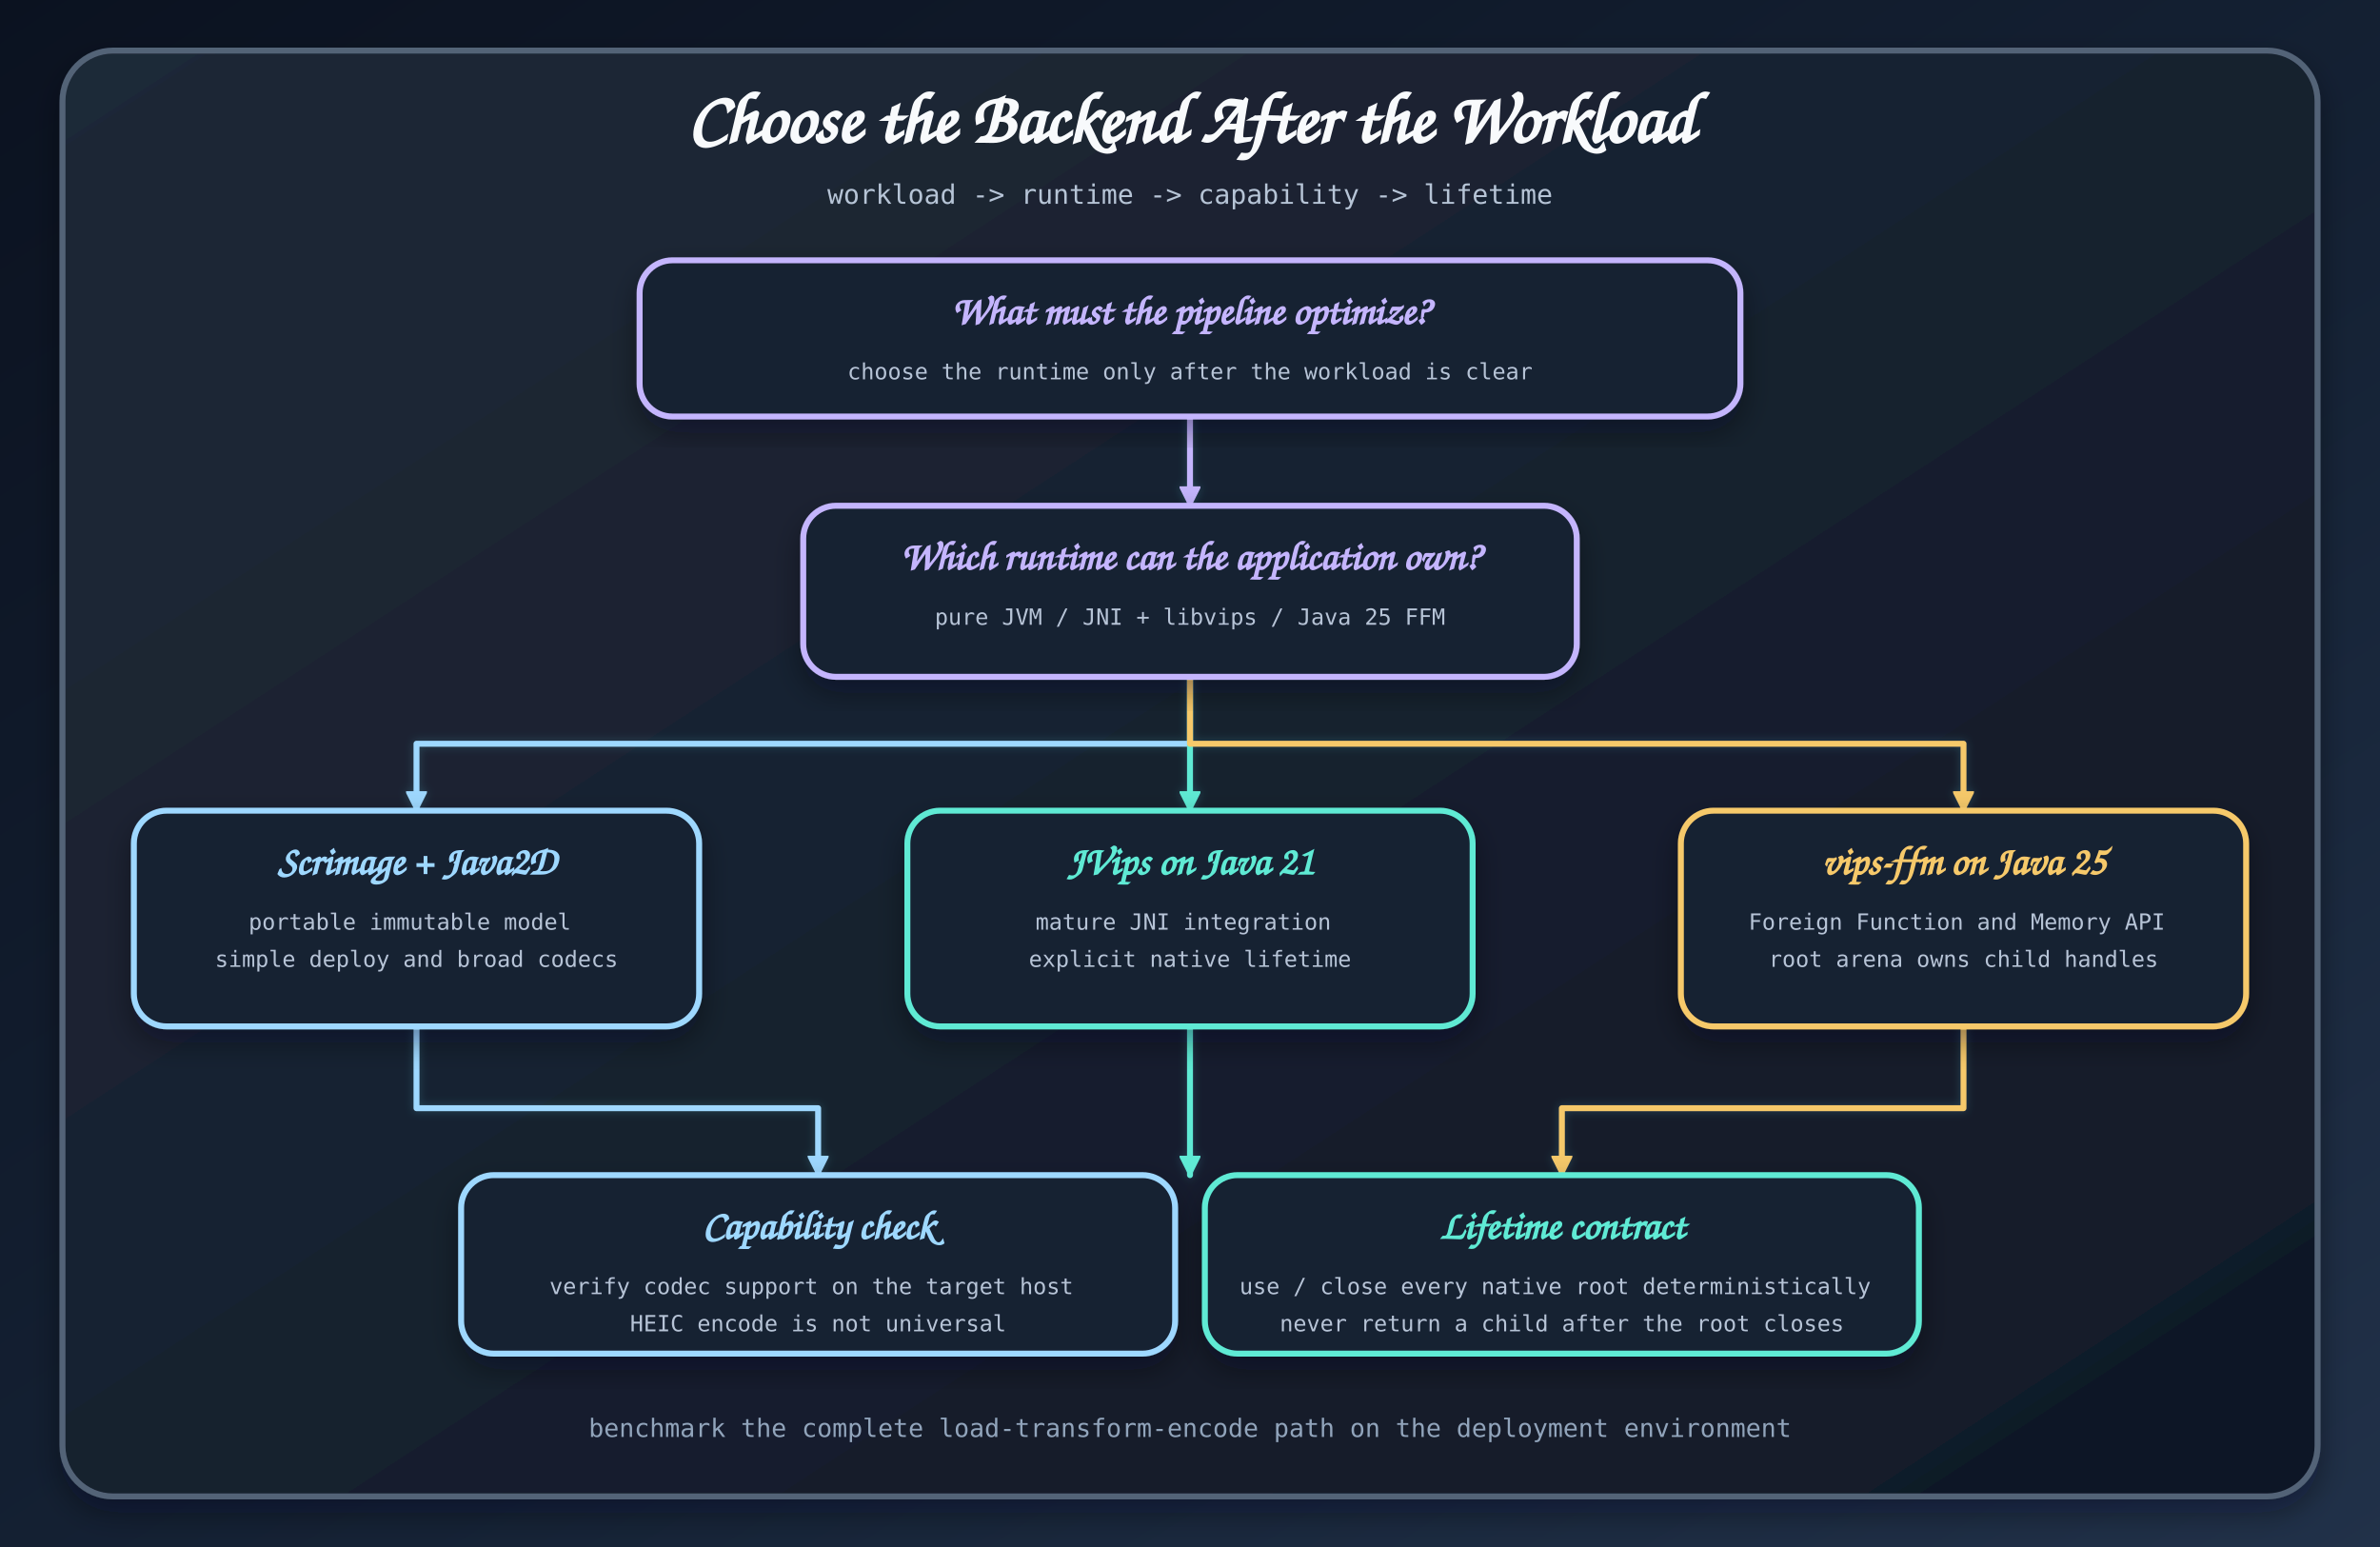
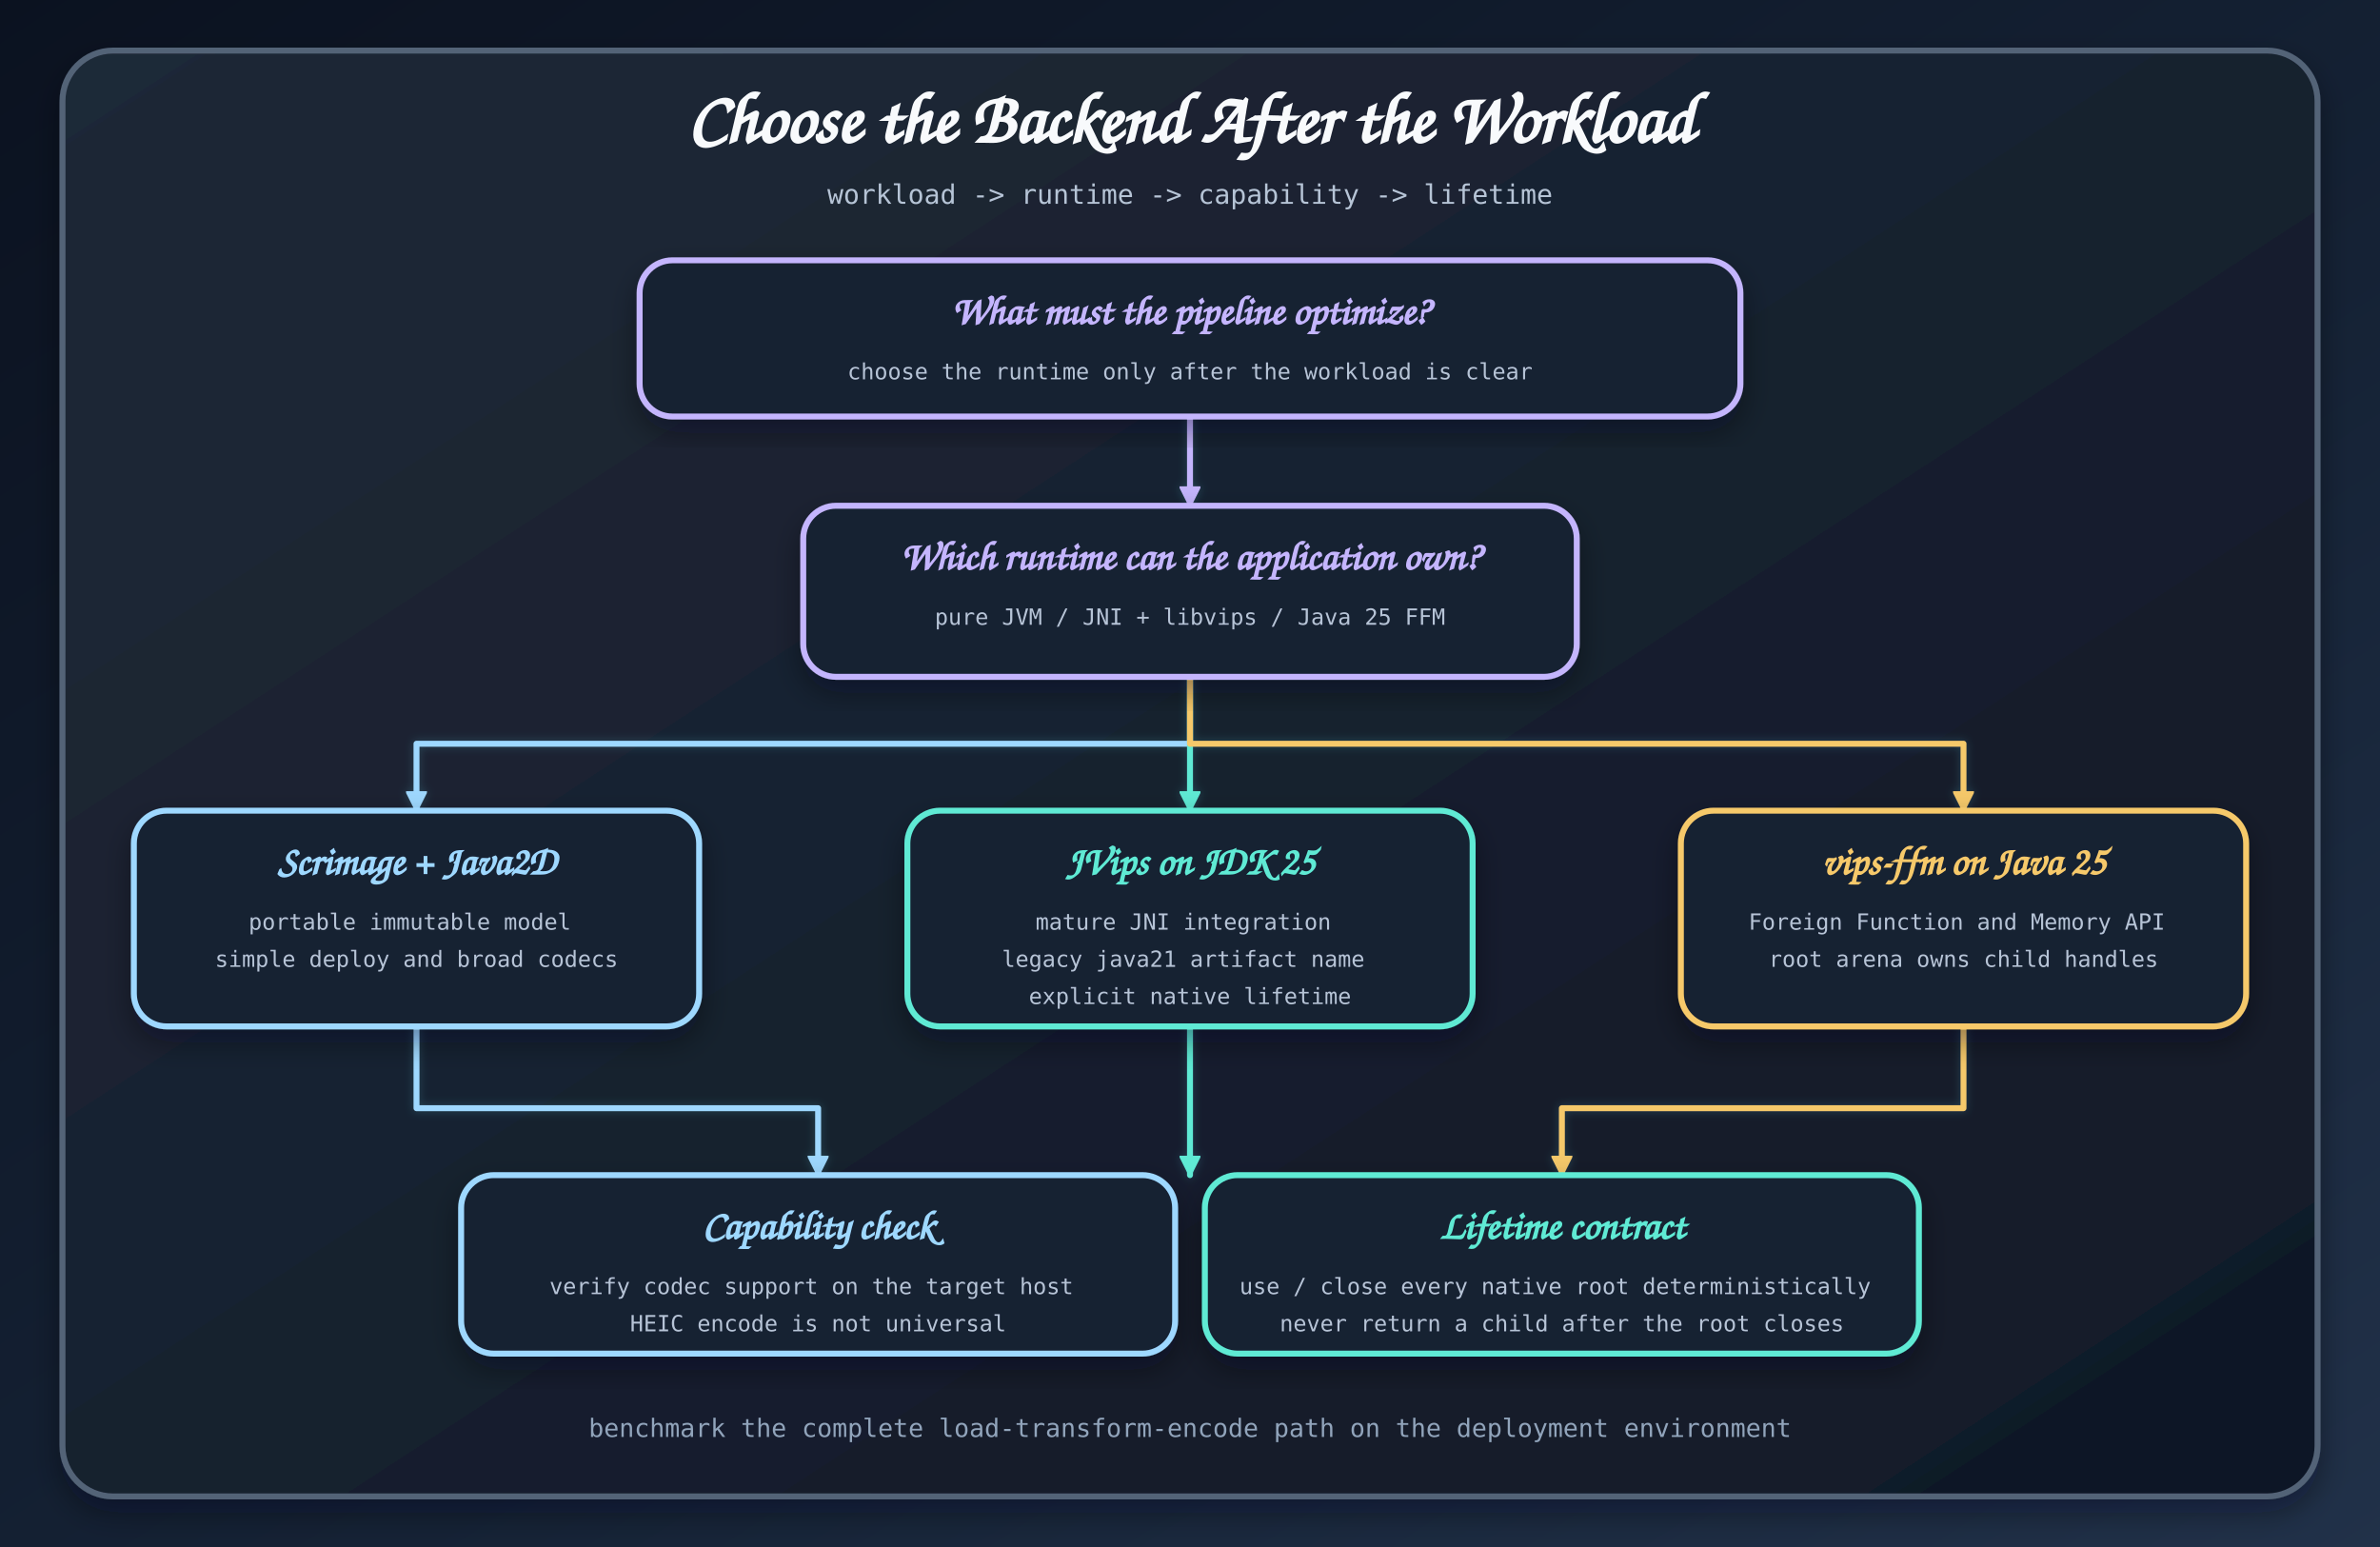
<svg xmlns="http://www.w3.org/2000/svg" width="1600" height="1040" viewBox="0 0 1600 1040" role="img" aria-labelledby="title desc">
  <defs>
    <linearGradient id="canvas" x1="0" y1="0" x2="1" y2="1">
      <stop offset="0" stop-color="#0b1220" />
      <stop offset="0.58" stop-color="#152235" />
      <stop offset="1" stop-color="#213149" />
    </linearGradient>
    <linearGradient id="panel" x1="0" y1="0" x2="1" y2="1">
      <stop offset="0" stop-color="#1f2937" />
      <stop offset="1" stop-color="#101827" />
    </linearGradient>
    <filter id="shadow" x="-20%" y="-20%" width="140%" height="140%">
      <feDropShadow dx="0" dy="9" stdDeviation="10" flood-color="#020617" flood-opacity="0.38" />
    </filter>
    <filter id="glow" x="-20%" y="-20%" width="140%" height="140%">
      <feDropShadow dx="0" dy="0" stdDeviation="3" flood-color="#67e8f9" flood-opacity="0.2" />
    </filter>
-     <marker id="arrow-cyan" viewBox="0 0 14 14" refX="13" refY="7" markerWidth="14" markerHeight="14" orient="auto" markerUnits="userSpaceOnUse">
-       <path d="M0 0 L14 7 L0 14 Z" fill="#9ed8ff" stroke="#9ed8ff" />
+     <marker id="arrow-cyan" viewBox="0 0 14 14" refX="13" refY="7" markerWidth="14" markerHeight="14" orient="auto" markerUnits="userSpaceOnUse" data-role="primary" data-tip-direction="positive-x">
+       <path d="M0 0 L14 7 L0 14 Z" fill="#9ed8ff" stroke="#9ed8ff" stroke-dasharray="none" />
    </marker>
-     <marker id="arrow-teal" viewBox="0 0 14 14" refX="13" refY="7" markerWidth="14" markerHeight="14" orient="auto" markerUnits="userSpaceOnUse">
-       <path d="M0 0 L14 7 L0 14 Z" fill="#5eead4" stroke="#5eead4" />
+     <marker id="arrow-teal" viewBox="0 0 14 14" refX="13" refY="7" markerWidth="14" markerHeight="14" orient="auto" markerUnits="userSpaceOnUse" data-role="primary" data-tip-direction="positive-x">
+       <path d="M0 0 L14 7 L0 14 Z" fill="#5eead4" stroke="#5eead4" stroke-dasharray="none" />
    </marker>
-     <marker id="arrow-purple" viewBox="0 0 14 14" refX="13" refY="7" markerWidth="14" markerHeight="14" orient="auto" markerUnits="userSpaceOnUse">
-       <path d="M0 0 L14 7 L0 14 Z" fill="#c4b5fd" stroke="#c4b5fd" />
+     <marker id="arrow-purple" viewBox="0 0 14 14" refX="13" refY="7" markerWidth="14" markerHeight="14" orient="auto" markerUnits="userSpaceOnUse" data-role="primary" data-tip-direction="positive-x">
+       <path d="M0 0 L14 7 L0 14 Z" fill="#c4b5fd" stroke="#c4b5fd" stroke-dasharray="none" />
    </marker>
-     <marker id="arrow-amber" viewBox="0 0 14 14" refX="13" refY="7" markerWidth="14" markerHeight="14" orient="auto" markerUnits="userSpaceOnUse">
-       <path d="M0 0 L14 7 L0 14 Z" fill="#f6c96b" stroke="#f6c96b" />
+     <marker id="arrow-amber" viewBox="0 0 14 14" refX="13" refY="7" markerWidth="14" markerHeight="14" orient="auto" markerUnits="userSpaceOnUse" data-role="primary" data-tip-direction="positive-x">
+       <path d="M0 0 L14 7 L0 14 Z" fill="#f6c96b" stroke="#f6c96b" stroke-dasharray="none" />
    </marker>
-     <marker id="arrow-rose" viewBox="0 0 14 14" refX="13" refY="7" markerWidth="14" markerHeight="14" orient="auto" markerUnits="userSpaceOnUse">
-       <path d="M0 0 L14 7 L0 14 Z" fill="#fda4af" stroke="#fda4af" />
+     <marker id="arrow-rose" viewBox="0 0 14 14" refX="13" refY="7" markerWidth="14" markerHeight="14" orient="auto" markerUnits="userSpaceOnUse" data-role="primary" data-tip-direction="positive-x">
+       <path d="M0 0 L14 7 L0 14 Z" fill="#fda4af" stroke="#fda4af" stroke-dasharray="none" />
    </marker>
  </defs>
  <rect width="1600" height="1040" fill="url(#canvas)" />
  <rect x="42" y="34" width="1516" height="972" rx="34" fill="url(#panel)" stroke="#536377" stroke-width="4" filter="url(#shadow)" />
  <text text-anchor="middle" font-family="Architects Daughter, Comic Sans MS, cursive" font-size="48" font-weight="700" fill="#f8fafc">
    <tspan x="800" y="96">Choose the Backend After the Workload</tspan>
  </text>
  <text text-anchor="middle" font-family="ui-monospace, SFMono-Regular, Menlo, monospace" font-size="18" font-weight="500" fill="#b6c4d6">
    <tspan x="800" y="137">workload -&gt; runtime -&gt; capability -&gt; lifetime</tspan>
  </text>
  <g id="connectors" filter="url(#glow)">
    <path id="start-runtime" d="M800 280 V340" fill="none" stroke="#c4b5fd" stroke-width="4" stroke-linecap="round" stroke-linejoin="round" marker-end="url(#arrow-purple)" />
    <path id="runtime-jvm" d="M800 455 V500 H280 V545" fill="none" stroke="#9ed8ff" stroke-width="4" stroke-linecap="round" stroke-linejoin="round" marker-end="url(#arrow-cyan)" />
    <path id="runtime-jni" d="M800 455 V545" fill="none" stroke="#5eead4" stroke-width="4" stroke-linecap="round" stroke-linejoin="round" marker-end="url(#arrow-teal)" />
    <path id="runtime-ffm" d="M800 455 V500 H1320 V545" fill="none" stroke="#f6c96b" stroke-width="4" stroke-linecap="round" stroke-linejoin="round" marker-end="url(#arrow-amber)" />
    <path id="jvm-contract" d="M280 690 V745 H550 V790" fill="none" stroke="#9ed8ff" stroke-width="4" stroke-linecap="round" stroke-linejoin="round" marker-end="url(#arrow-cyan)" />
    <path id="jni-contract" d="M800 690 V790" fill="none" stroke="#5eead4" stroke-width="4" stroke-linecap="round" stroke-linejoin="round" marker-end="url(#arrow-teal)" />
    <path id="ffm-contract" d="M1320 690 V745 H1050 V790" fill="none" stroke="#f6c96b" stroke-width="4" stroke-linecap="round" stroke-linejoin="round" marker-end="url(#arrow-amber)" />
  </g>
  <g filter="url(#shadow)">
    <rect x="430" y="175" width="740" height="105" rx="22" fill="#172033" stroke="#c4b5fd" stroke-width="4" />
    <text text-anchor="middle" font-family="Architects Daughter, Comic Sans MS, cursive" font-size="27" font-weight="700" fill="#c4b5fd">
      <tspan x="800" y="218">What must the pipeline optimize?</tspan>
    </text>
    <text text-anchor="middle" font-family="ui-monospace, SFMono-Regular, Menlo, monospace" font-size="15" font-weight="500" fill="#b6c4d6">
      <tspan x="800" y="255">choose the runtime only after the workload is clear</tspan>
    </text>
  </g>
  <g filter="url(#shadow)">
    <rect x="540" y="340" width="520" height="115" rx="22" fill="#172033" stroke="#c4b5fd" stroke-width="4" />
    <text text-anchor="middle" font-family="Architects Daughter, Comic Sans MS, cursive" font-size="27" font-weight="700" fill="#c4b5fd">
      <tspan x="800" y="383">Which runtime can the application own?</tspan>
    </text>
    <text text-anchor="middle" font-family="ui-monospace, SFMono-Regular, Menlo, monospace" font-size="15" font-weight="500" fill="#b6c4d6">
      <tspan x="800" y="420">pure JVM / JNI + libvips / Java 25 FFM</tspan>
    </text>
  </g>
  <g filter="url(#shadow)">
    <rect x="90" y="545" width="380" height="145" rx="22" fill="#172033" stroke="#9ed8ff" stroke-width="4" />
    <text text-anchor="middle" font-family="Architects Daughter, Comic Sans MS, cursive" font-size="27" font-weight="700" fill="#9ed8ff">
      <tspan x="280" y="588">Scrimage + Java2D</tspan>
    </text>
    <text text-anchor="middle" font-family="ui-monospace, SFMono-Regular, Menlo, monospace" font-size="15" font-weight="500" fill="#b6c4d6">
      <tspan x="280" y="625">portable immutable model</tspan>
      <tspan x="280" y="650">simple deploy and broad codecs</tspan>
    </text>
  </g>
  <g filter="url(#shadow)">
    <rect x="610" y="545" width="380" height="145" rx="22" fill="#172033" stroke="#5eead4" stroke-width="4" />
    <text text-anchor="middle" font-family="Architects Daughter, Comic Sans MS, cursive" font-size="27" font-weight="700" fill="#5eead4">
-       <tspan x="800" y="588">JVips on Java 21</tspan>
+       <tspan x="800" y="588">JVips on JDK 25</tspan>
    </text>
    <text text-anchor="middle" font-family="ui-monospace, SFMono-Regular, Menlo, monospace" font-size="15" font-weight="500" fill="#b6c4d6">
      <tspan x="800" y="625">mature JNI integration</tspan>
-       <tspan x="800" y="650">explicit native lifetime</tspan>
+       <tspan x="800" y="650">legacy java21 artifact name</tspan>
+       <tspan x="800" y="675">explicit native lifetime</tspan>
    </text>
  </g>
  <g filter="url(#shadow)">
    <rect x="1130" y="545" width="380" height="145" rx="22" fill="#172033" stroke="#f6c96b" stroke-width="4" />
    <text text-anchor="middle" font-family="Architects Daughter, Comic Sans MS, cursive" font-size="27" font-weight="700" fill="#f6c96b">
      <tspan x="1320" y="588">vips-ffm on Java 25</tspan>
    </text>
    <text text-anchor="middle" font-family="ui-monospace, SFMono-Regular, Menlo, monospace" font-size="15" font-weight="500" fill="#b6c4d6">
      <tspan x="1320" y="625">Foreign Function and Memory API</tspan>
      <tspan x="1320" y="650">root arena owns child handles</tspan>
    </text>
  </g>
  <g filter="url(#shadow)">
    <rect x="310" y="790" width="480" height="120" rx="22" fill="#172033" stroke="#9ed8ff" stroke-width="4" />
    <text text-anchor="middle" font-family="Architects Daughter, Comic Sans MS, cursive" font-size="27" font-weight="700" fill="#9ed8ff">
      <tspan x="550" y="833">Capability check</tspan>
    </text>
    <text text-anchor="middle" font-family="ui-monospace, SFMono-Regular, Menlo, monospace" font-size="15" font-weight="500" fill="#b6c4d6">
      <tspan x="550" y="870">verify codec support on the target host</tspan>
      <tspan x="550" y="895">HEIC encode is not universal</tspan>
    </text>
  </g>
  <g filter="url(#shadow)">
    <rect x="810" y="790" width="480" height="120" rx="22" fill="#172033" stroke="#5eead4" stroke-width="4" />
    <text text-anchor="middle" font-family="Architects Daughter, Comic Sans MS, cursive" font-size="27" font-weight="700" fill="#5eead4">
      <tspan x="1050" y="833">Lifetime contract</tspan>
    </text>
    <text text-anchor="middle" font-family="ui-monospace, SFMono-Regular, Menlo, monospace" font-size="15" font-weight="500" fill="#b6c4d6">
      <tspan x="1050" y="870">use / close every native root deterministically</tspan>
      <tspan x="1050" y="895">never return a child after the root closes</tspan>
    </text>
  </g>
  <text text-anchor="middle" font-family="ui-monospace, SFMono-Regular, Menlo, monospace" font-size="17" font-weight="500" fill="#91a4bb">
    <tspan x="800" y="966">benchmark the complete load-transform-encode path on the deployment environment</tspan>
  </text>
</svg>
